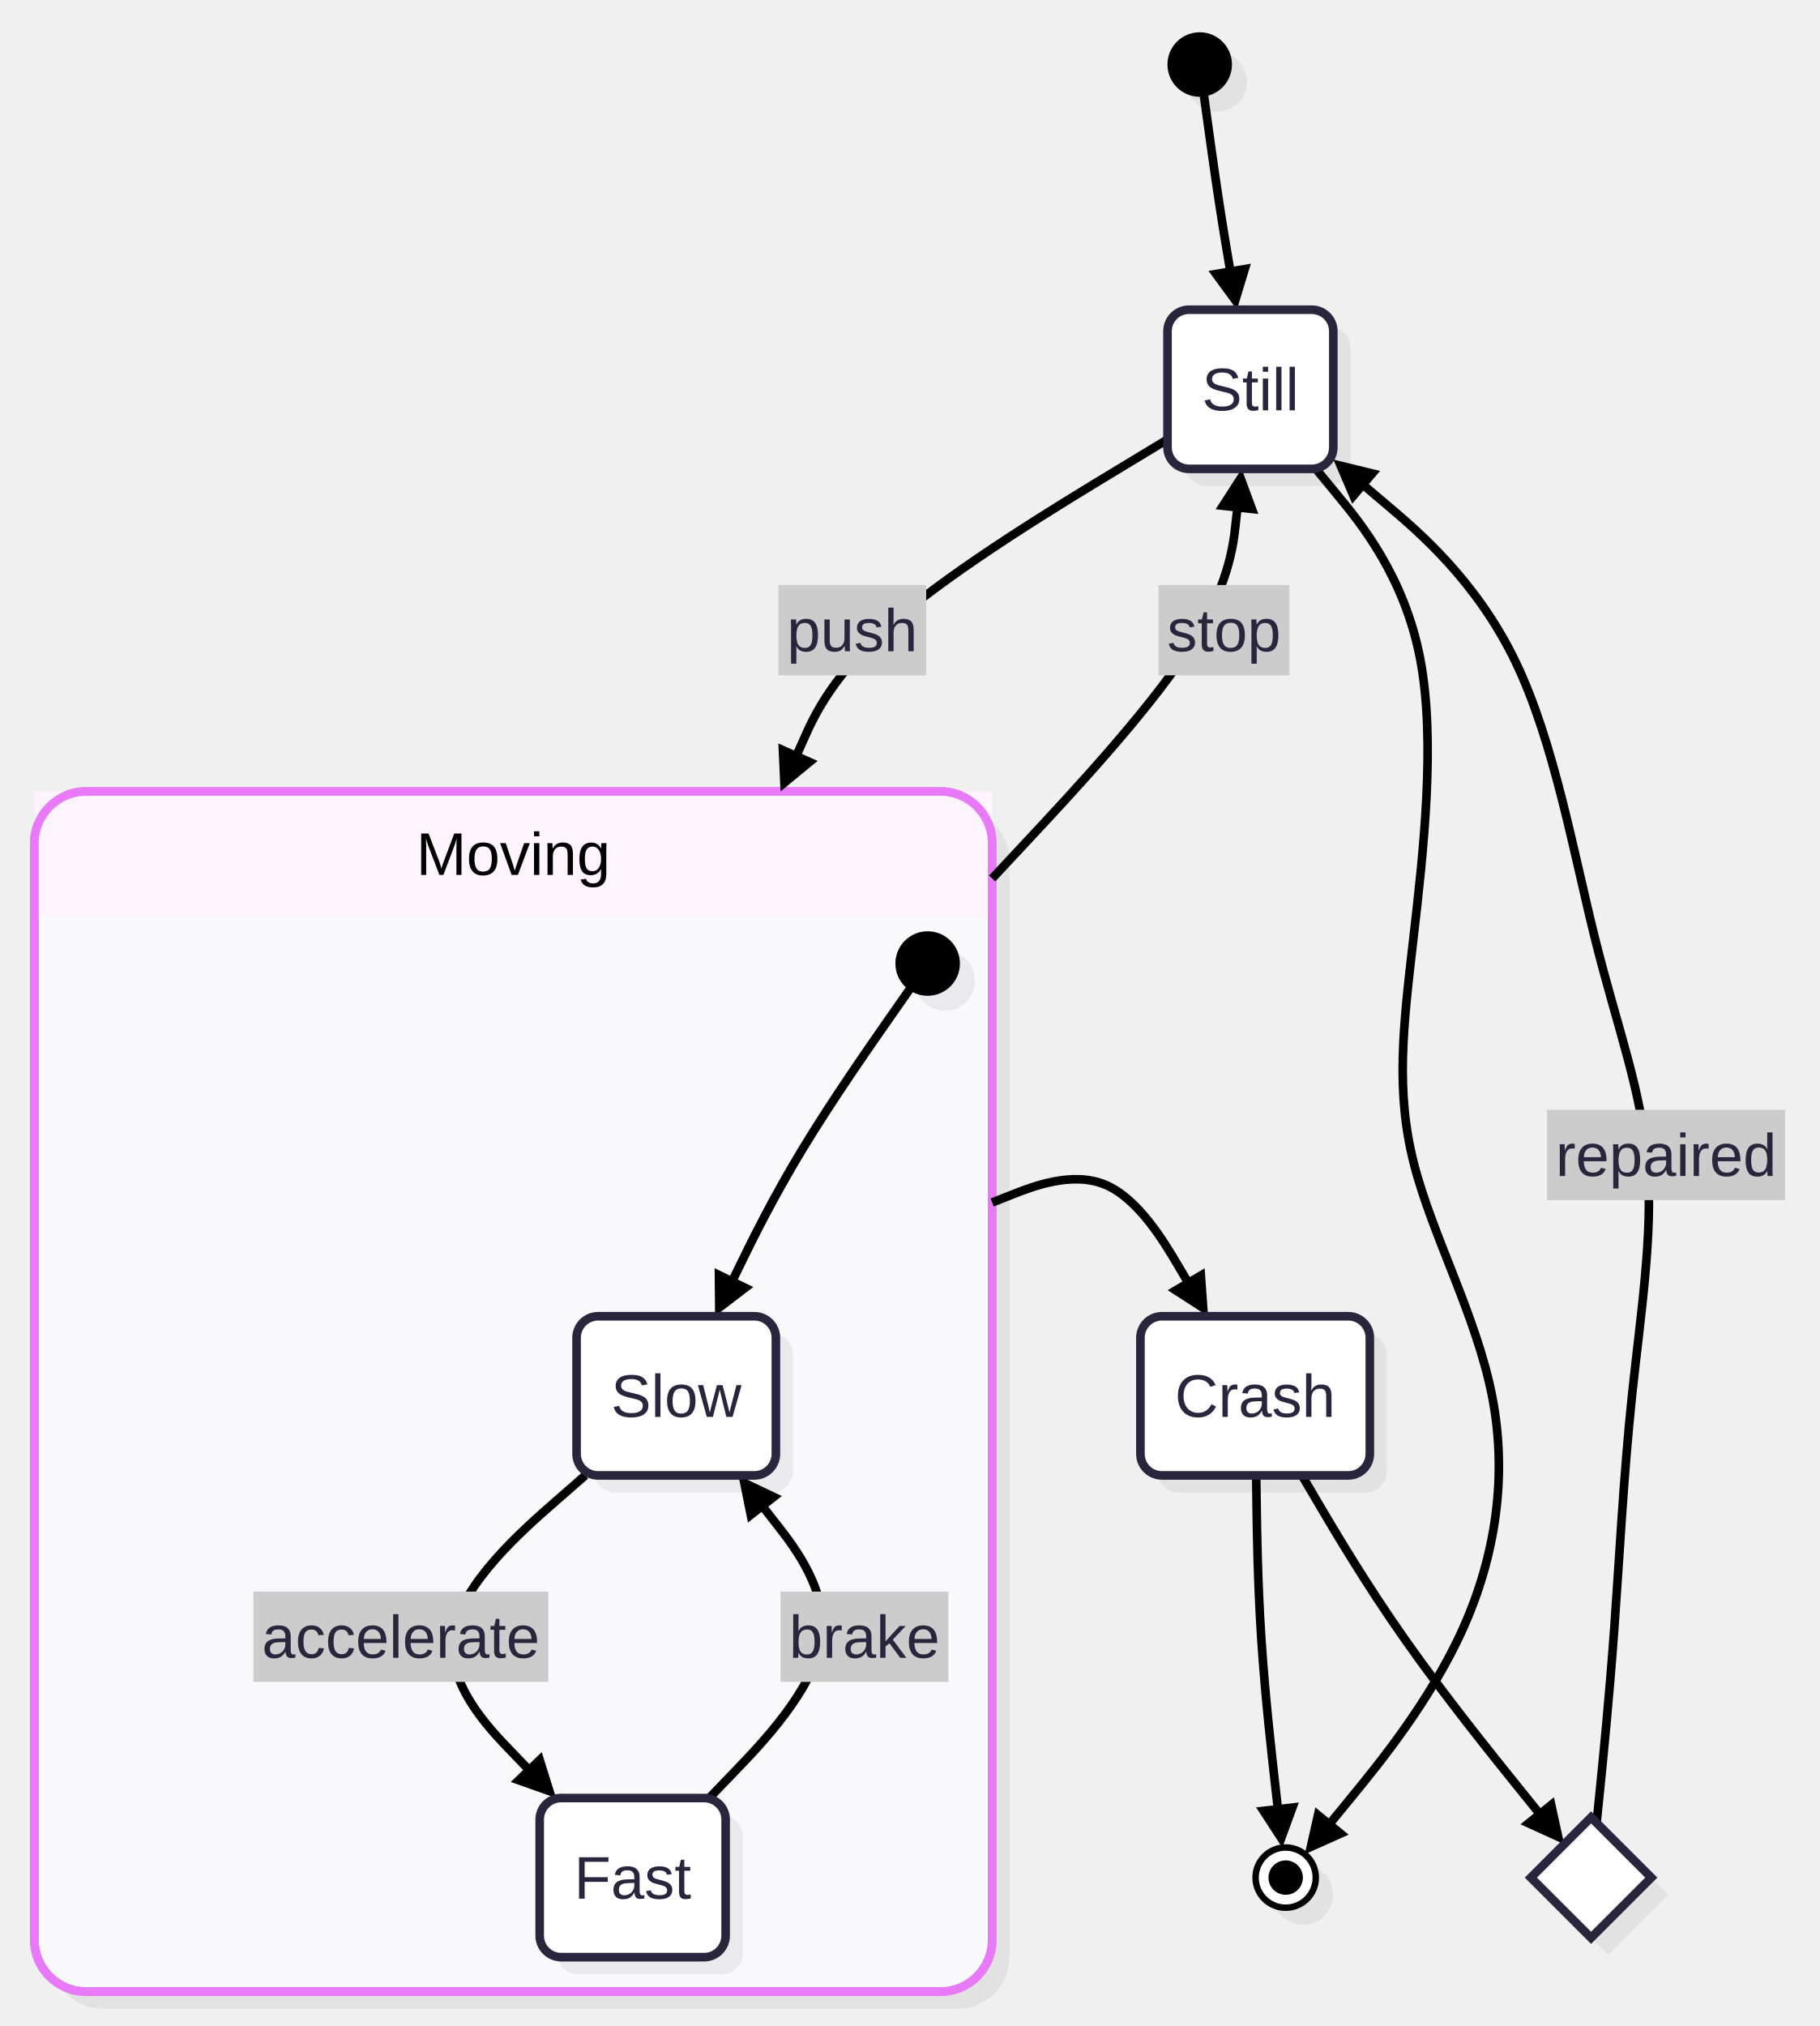
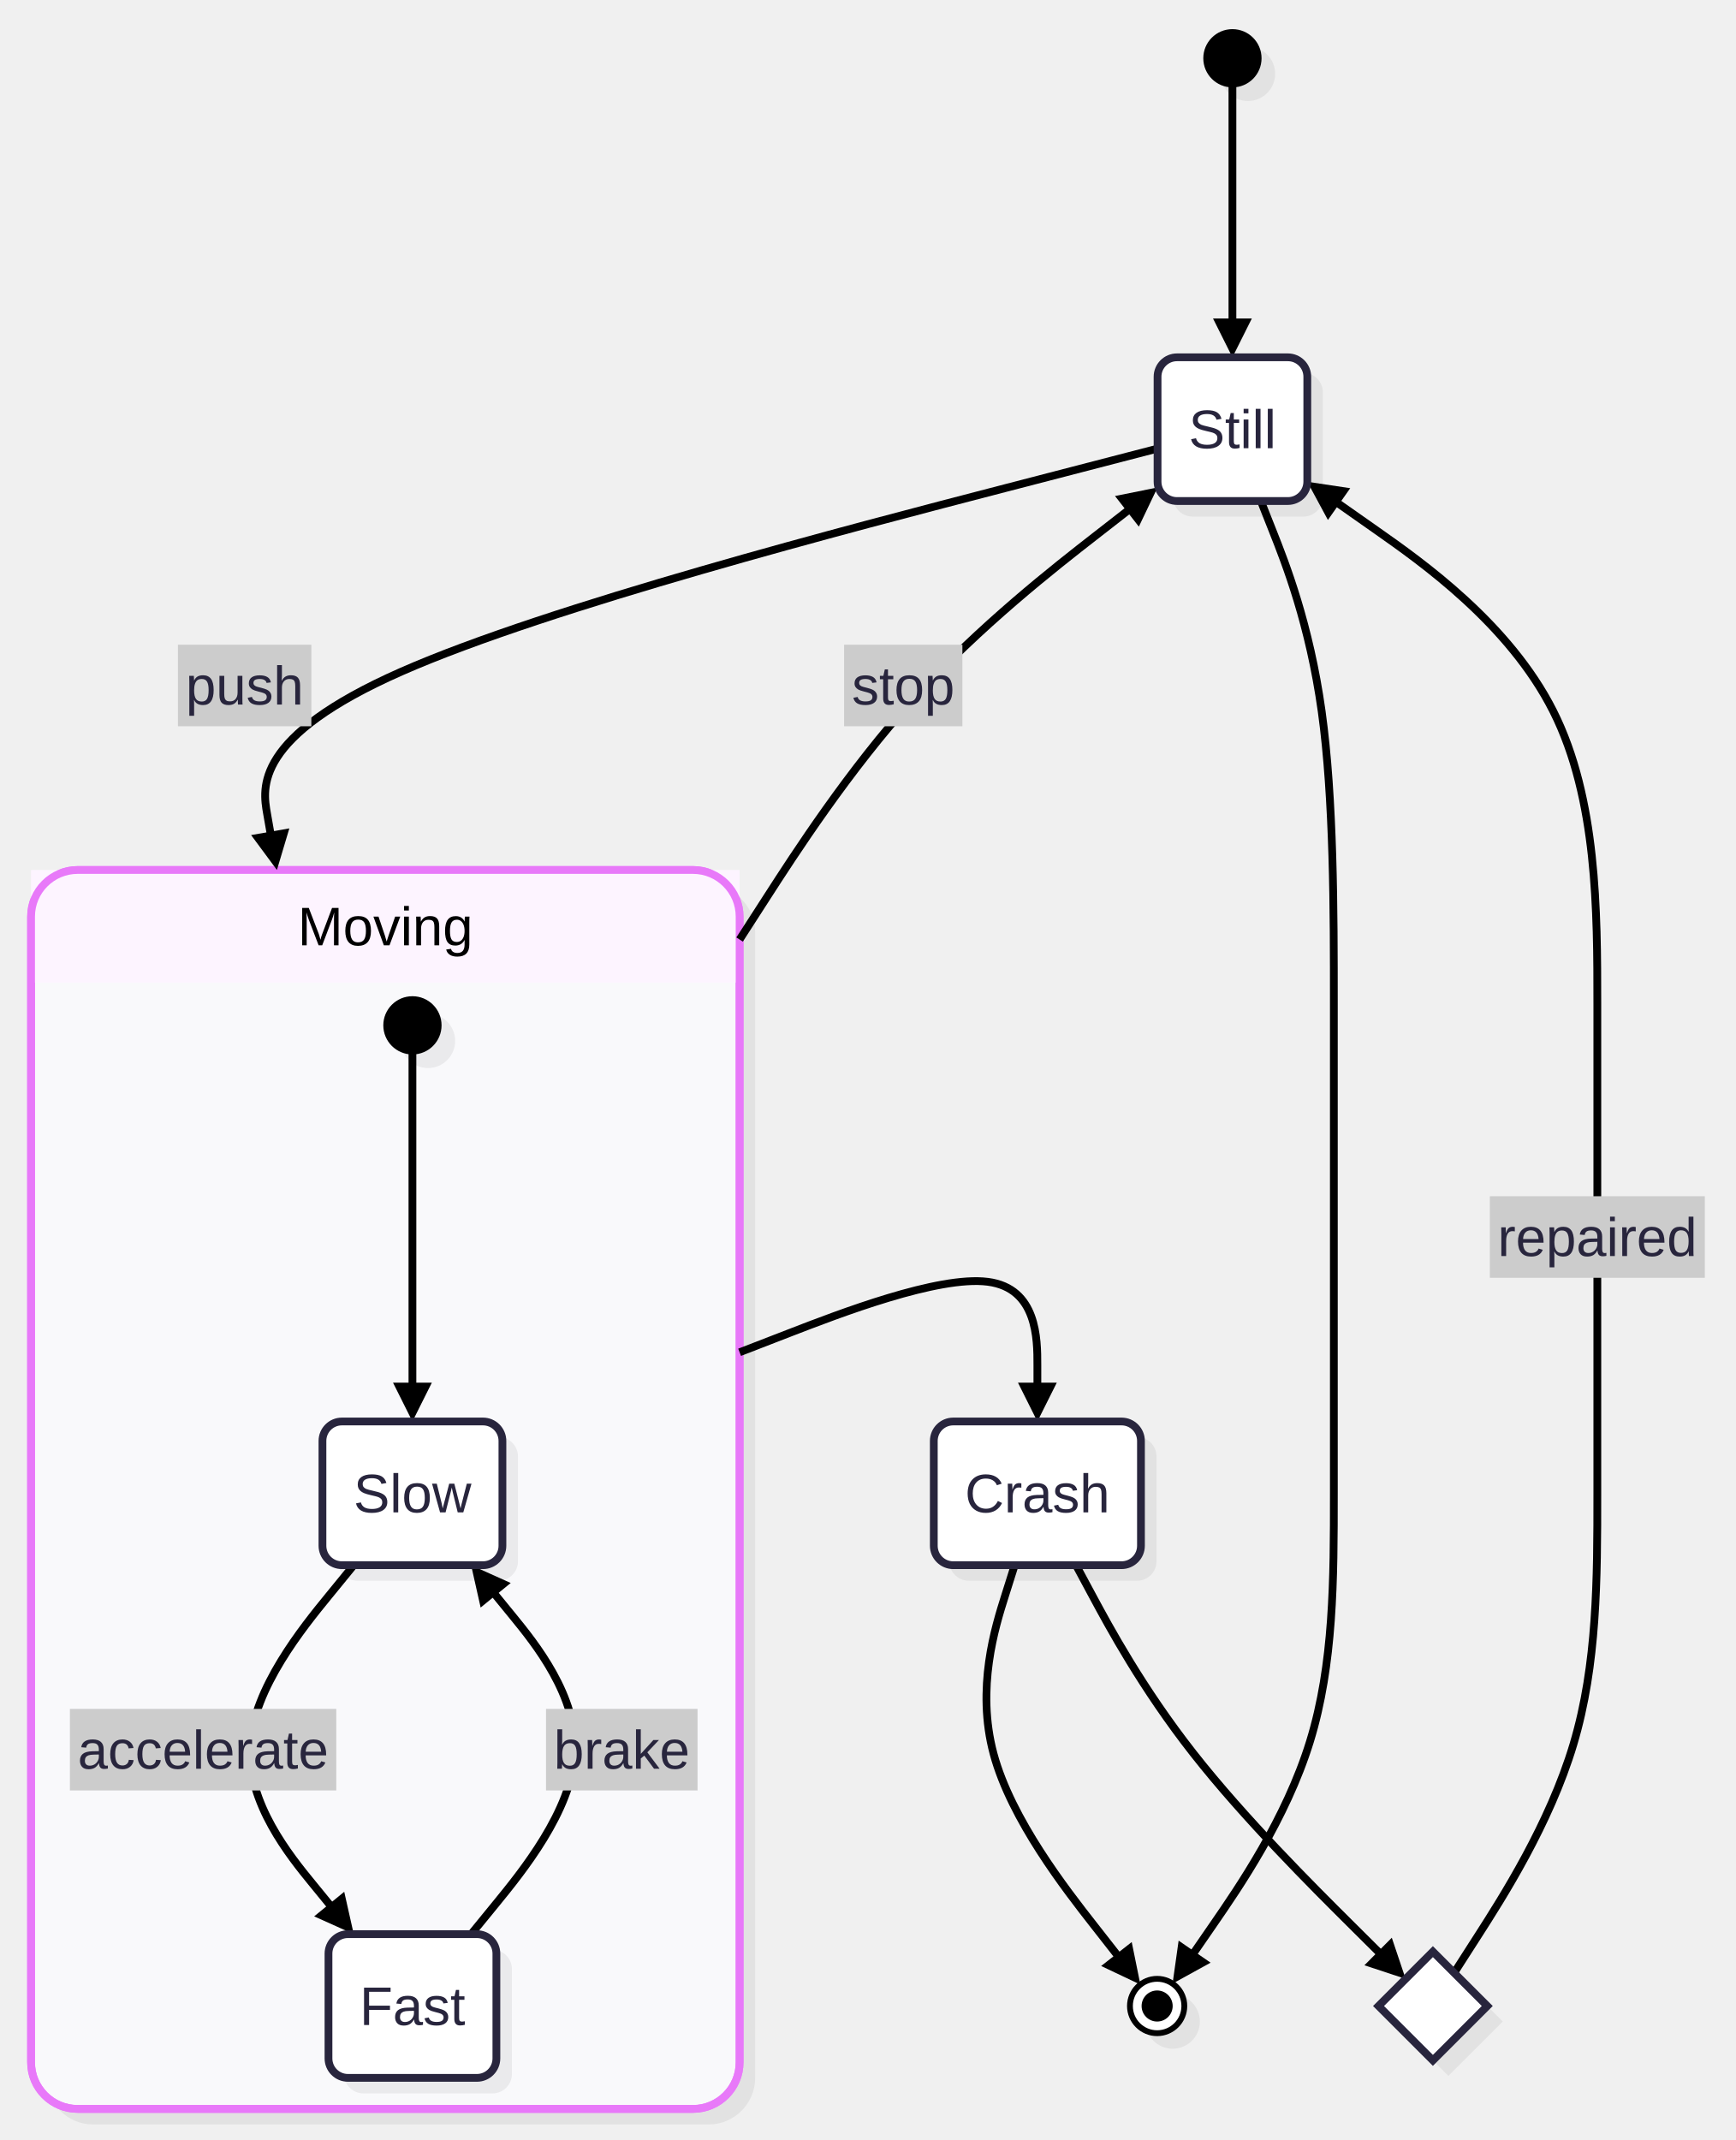
- <svg xmlns="http://www.w3.org/2000/svg" id="my-svg" width="100%" class="statediagram" style="max-width: 423.041px; background-color: white;" viewBox="-8 -8 423.041 471" role="graphics-document document" aria-roledescription="stateDiagram">
+ <svg xmlns="http://www.w3.org/2000/svg" id="my-svg" width="100%" class="statediagram" style="max-width: 446.945px; background-color: white;" viewBox="-8 -8 446.945 551" role="graphics-document document" aria-roledescription="stateDiagram">
  <style>#my-svg{font-family:"Recursive Variable", arial, sans-serif;font-size:16px;}#my-svg text{font-family:"Recursive Variable", arial, sans-serif;}</style>
  <g>
    <g class="clusters">
      <g id="cluster-Moving" class="cluster">
-         <rect class="drop-shadow" x="4" y="180" width="222.677" height="279" rx="12" ry="12" fill="#000000" stroke="none" opacity="0.06" />
-         <rect x="0" y="176" width="222.677" height="279" rx="12" ry="12" fill="#F9F9FB" stroke="#E879F9" stroke-width="2" />
-         <rect x="0" y="176" width="222.677" height="29" fill="#FDF4FF" stroke="none" />
-         <rect x="0" y="176" width="222.677" height="279" rx="12" ry="12" fill="none" stroke="#E879F9" stroke-width="2" />
-         <text class="cluster-label" x="111.338" y="195.4" text-anchor="middle" font-size="14" fill="#000000">Moving</text>
+         <rect class="drop-shadow" x="4" y="220" width="182.427" height="319" rx="12" ry="12" fill="#000000" stroke="none" opacity="0.06" />
+         <rect x="0" y="216" width="182.427" height="319" rx="12" ry="12" fill="#F9F9FB" stroke="#E879F9" stroke-width="2" />
+         <rect x="0" y="216" width="182.427" height="29" fill="#FDF4FF" stroke="none" />
+         <rect x="0" y="216" width="182.427" height="319" rx="12" ry="12" fill="none" stroke="#E879F9" stroke-width="2" />
+         <text class="cluster-label" x="91.213" y="235.4" text-anchor="middle" font-size="14" fill="#000000">Moving</text>
      </g>
    </g>
    <g class="edgePaths">
      <g id="L-root_start-Still-0" class="edgePath">
-         <path class="flowchart-link LS-root_start LE-Still" d="M271.881,13.935L272.455,18.112C273.028,22.29,274.175,30.645,275.234,37.675C276.292,44.704,277.262,50.409,277.747,53.261L278.232,56.113" fill="none" stroke="#000000" stroke-width="2" />
-         <path class="arrowheadPath" d="M279.573,64L272.967,54.98L282.826,53.303Z" fill="#000000" stroke="none" />
+         <path class="flowchart-link LS-root_start LE-Still" d="M309.315,14L309.315,19.833C309.315,25.667,309.315,37.333,309.315,47.667C309.315,58,309.315,67,309.315,71.5L309.315,76" fill="none" stroke="#000000" stroke-width="2" />
+         <path class="arrowheadPath" d="M309.315,84L304.315,74L314.315,74Z" fill="#000000" stroke="none" />
      </g>
      <g id="L-Still-root_end-1" class="edgePath">
-         <path class="flowchart-link LS-Still LE-root_end" d="M297.942,101L303.085,107.25C308.228,113.5,318.515,126,322.189,145.167C325.864,164.333,322.927,190.167,320.575,210.5C318.223,230.833,316.456,245.667,320.705,262.417C324.953,279.167,335.218,297.833,338.897,316.5C342.575,335.167,339.668,353.833,332.158,370.565C324.648,387.298,312.535,402.095,306.479,409.494L300.422,416.893" fill="none" stroke="#000000" stroke-width="2" />
-         <path class="arrowheadPath" d="M295.355,423.083L297.82,412.178L305.558,418.512Z" fill="#000000" stroke="none" />
+         <path class="flowchart-link LS-Still LE-root_end" d="M316.636,121L319.768,128.917C322.901,136.833,329.166,152.667,332.298,175.167C335.43,197.667,335.43,226.833,335.43,250.5C335.43,274.167,335.43,292.333,335.43,312.417C335.43,332.5,335.43,354.5,335.43,376.5C335.43,398.5,335.43,420.5,329.266,440.442C323.102,460.383,310.773,478.267,304.609,487.209L298.444,496.15" fill="none" stroke="#000000" stroke-width="2" />
+         <path class="arrowheadPath" d="M293.904,502.737L295.463,491.666L303.696,497.342Z" fill="#000000" stroke="none" />
      </g>
      <g id="L-Still-Moving-2" class="edgePath">
-         <path class="flowchart-link LS-Still LE-Moving" d="M263.441,94.164L251.229,101.553C239.016,108.942,214.59,123.721,200.137,136.143C185.683,148.564,181.201,158.628,178.96,163.66L176.719,168.692" fill="none" stroke="#000000" stroke-width="2" />
-         <path class="arrowheadPath" d="M173.464,176L172.965,164.831L182.1,168.899Z" fill="#000000" stroke="none" />
+         <path class="flowchart-link LS-Still LE-Moving" d="M290.038,107.503L250.863,117.669C211.688,127.835,133.338,148.168,95.318,164.937C57.298,181.707,59.609,194.913,60.765,201.516L61.921,208.12" fill="none" stroke="#000000" stroke-width="2" />
+         <path class="arrowheadPath" d="M63.3,216L56.651,207.012L66.501,205.288Z" fill="#000000" stroke="none" />
      </g>
      <g id="L-Moving-Still-3" class="edgePath">
-         <path class="flowchart-link LS-Moving LE-Still" d="M222.677,196.232L231.659,186.61C240.642,176.988,258.606,157.744,268.129,143.197C277.652,128.651,278.733,118.801,279.274,113.877L279.815,108.952" fill="none" stroke="#000000" stroke-width="2" />
-         <path class="arrowheadPath" d="M280.688,101L284.567,111.486L274.626,110.395Z" fill="#000000" stroke="none" />
+         <path class="flowchart-link LS-Moving LE-Still" d="M182.427,233.907L189.449,223.006C196.472,212.105,210.517,190.302,227.4,171.722C244.284,153.142,264.005,137.785,273.866,130.106L283.727,122.427" fill="none" stroke="#000000" stroke-width="2" />
+         <path class="arrowheadPath" d="M290.038,117.512L285.221,127.601L279.077,119.711Z" fill="#000000" stroke="none" />
      </g>
      <g id="L-Moving-Crash-4" class="edgePath">
-         <path class="flowchart-link LS-Moving LE-Crash" d="M222.677,271.554L227.344,269.711C232.012,267.869,241.346,264.185,249.033,267.445C256.719,270.705,262.757,280.91,265.776,286.012L268.794,291.115" fill="none" stroke="#000000" stroke-width="2" />
-         <path class="arrowheadPath" d="M272.868,298L263.473,291.939L272.079,286.848Z" fill="#000000" stroke="none" />
+         <path class="flowchart-link LS-Moving LE-Crash" d="M182.427,340.184L195.205,335.237C207.983,330.29,233.54,320.395,246.318,322.031C259.096,323.667,259.096,336.833,259.096,343.417L259.096,350" fill="none" stroke="#000000" stroke-width="2" />
+         <path class="arrowheadPath" d="M259.096,358L254.096,348L264.096,348Z" fill="#000000" stroke="none" />
      </g>
      <g id="L-Crash-root_end-5" class="edgePath">
-         <path class="flowchart-link LS-Crash LE-root_end" d="M284.063,335L284.148,341.25C284.232,347.5,284.401,360,285.263,373.099C286.124,386.199,287.677,399.897,288.454,406.746L289.231,413.596" fill="none" stroke="#000000" stroke-width="2" />
-         <path class="arrowheadPath" d="M290.132,421.545L284.037,412.172L293.974,411.045Z" fill="#000000" stroke="none" />
+         <path class="flowchart-link LS-Crash LE-root_end" d="M253.256,395L250.757,402.917C248.258,410.833,243.26,426.667,247.831,443.615C252.402,460.563,266.543,478.626,273.614,487.657L280.684,496.689" fill="none" stroke="#000000" stroke-width="2" />
+         <path class="arrowheadPath" d="M285.615,502.988L275.514,498.196L283.388,492.032Z" fill="#000000" stroke="none" />
      </g>
      <g id="L-Moving_start-Slow-6" class="edgePath">
-         <path class="flowchart-link LS-Moving_start LE-Slow" d="M203.666,221.737L199.149,228.197C194.632,234.658,185.598,247.579,178.614,259.091C171.63,270.604,166.696,280.708,164.23,285.759L161.763,290.811" fill="none" stroke="#000000" stroke-width="2" />
-         <path class="arrowheadPath" d="M158.252,298L158.147,286.82L167.133,291.208Z" fill="#000000" stroke="none" />
+         <path class="flowchart-link LS-Moving_start LE-Slow" d="M98.19,263L98.19,270.917C98.19,278.833,98.19,294.667,98.19,309.167C98.19,323.667,98.19,336.833,98.19,343.417L98.19,350" fill="none" stroke="#000000" stroke-width="2" />
+         <path class="arrowheadPath" d="M98.19,358L93.19,348L103.19,348Z" fill="#000000" stroke="none" />
      </g>
      <g id="L-Slow-Fast-7" class="edgePath">
-         <path class="flowchart-link LS-Slow LE-Fast" d="M128.067,335L120.921,341.25C113.775,347.5,99.484,360,97.429,371.539C95.374,383.079,105.556,393.657,110.647,398.947L115.737,404.236" fill="none" stroke="#000000" stroke-width="2" />
-         <path class="arrowheadPath" d="M121.285,410L110.748,406.262L117.953,399.328Z" fill="#000000" stroke="none" />
+         <path class="flowchart-link LS-Slow LE-Fast" d="M83.082,395L76.617,402.917C70.152,410.833,57.221,426.667,56.378,441.467C55.535,456.268,66.778,470.036,72.4,476.92L78.022,483.804" fill="none" stroke="#000000" stroke-width="2" />
+         <path class="arrowheadPath" d="M83.082,490L72.884,485.417L80.629,479.092Z" fill="#000000" stroke="none" />
      </g>
      <g id="L-Fast-Slow-8" class="edgePath">
-         <path class="flowchart-link LS-Fast LE-Slow" d="M156.897,410L162.913,403.75C168.928,397.5,180.959,385,182.91,373.551C184.862,362.101,176.734,351.702,172.67,346.503L168.606,341.303" fill="none" stroke="#000000" stroke-width="2" />
-         <path class="arrowheadPath" d="M163.679,335L173.777,339.8L165.898,345.958Z" fill="#000000" stroke="none" />
+         <path class="flowchart-link LS-Fast LE-Slow" d="M113.298,490L119.763,482.083C126.228,474.167,139.159,458.333,140.002,443.533C140.845,428.732,129.602,414.964,123.98,408.08L118.358,401.196" fill="none" stroke="#000000" stroke-width="2" />
+         <path class="arrowheadPath" d="M113.298,395L123.496,399.583L115.751,405.908Z" fill="#000000" stroke="none" />
      </g>
      <g id="L-Crash-check-9" class="edgePath">
-         <path class="flowchart-link LS-Crash LE-check" d="M294.698,335L298.375,341.25C302.052,347.5,309.406,360,318.732,373.254C328.057,386.508,339.353,400.515,345.001,407.519L350.649,414.523" fill="none" stroke="#000000" stroke-width="2" />
-         <path class="arrowheadPath" d="M355.671,420.75L345.502,416.104L353.286,409.827Z" fill="#000000" stroke="none" />
+         <path class="flowchart-link LS-Crash LE-check" d="M269.047,395L273.305,402.917C277.563,410.833,286.08,426.667,299.279,443.479C312.478,460.292,330.36,478.083,339.301,486.979L348.242,495.875" fill="none" stroke="#000000" stroke-width="2" />
+         <path class="arrowheadPath" d="M353.913,501.518L343.297,498.009L350.35,490.92Z" fill="#000000" stroke="none" />
      </g>
      <g id="L-check-Still-10" class="edgePath">
-         <path class="flowchart-link LS-check LE-Still" d="M363.209,415.788L363.939,408.573C364.67,401.358,366.132,386.929,367.332,370.381C368.532,353.833,369.471,335.167,371.433,316.5C373.395,297.833,376.38,279.167,375.033,262.417C373.686,245.667,368.007,230.833,362.913,210.5C357.819,190.167,353.31,164.333,344.272,145.668C335.234,127.003,321.666,115.505,314.882,109.757L308.099,104.008" fill="none" stroke="#000000" stroke-width="2" />
-         <path class="arrowheadPath" d="M301.995,98.836L312.857,101.486L306.392,109.115Z" fill="#000000" stroke="none" />
+         <path class="flowchart-link LS-check LE-Still" d="M366.402,499.971L372.546,490.393C378.691,480.814,390.98,461.657,397.124,441.079C403.268,420.5,403.268,398.5,403.268,376.5C403.268,354.5,403.268,332.5,403.268,312.417C403.268,292.333,403.268,274.167,403.268,250.5C403.268,226.833,403.268,197.667,391.914,175.107C380.559,152.547,357.849,136.594,346.494,128.617L335.139,120.64" fill="none" stroke="#000000" stroke-width="2" />
+         <path class="arrowheadPath" d="M328.592,116.042L339.649,117.699L333.901,125.881Z" fill="#000000" stroke="none" />
      </g>
    </g>
    <g class="edgeLabels">
      <g class="edgeLabel">
-         <rect x="172.989" y="128" width="34.352" height="21" fill="#cccccc" stroke="none" />
-         <text x="190.165" y="143.4" text-anchor="middle" font-size="14" fill="#28253D">push</text>
+         <rect x="37.811" y="158" width="34.352" height="21" fill="#cccccc" stroke="none" />
+         <text x="54.987" y="173.4" text-anchor="middle" font-size="14" fill="#28253D">push</text>
      </g>
      <g class="edgeLabel">
-         <rect x="261.341" y="128" width="30.46" height="21" fill="#cccccc" stroke="none" />
-         <text x="276.571" y="143.4" text-anchor="middle" font-size="14" fill="#28253D">stop</text>
+         <rect x="209.332" y="158" width="30.46" height="21" fill="#cccccc" stroke="none" />
+         <text x="224.562" y="173.4" text-anchor="middle" font-size="14" fill="#28253D">stop</text>
      </g>
      <g class="edgeLabel">
-         <rect x="50.901" y="362" width="68.582" height="21" fill="#cccccc" stroke="none" />
-         <text x="85.192" y="377.4" text-anchor="middle" font-size="14" fill="#28253D">accelerate</text>
+         <rect x="10" y="432" width="68.582" height="21" fill="#cccccc" stroke="none" />
+         <text x="44.291" y="447.4" text-anchor="middle" font-size="14" fill="#28253D">accelerate</text>
      </g>
      <g class="edgeLabel">
-         <rect x="173.483" y="362" width="39.014" height="21" fill="#cccccc" stroke="none" />
-         <text x="192.99" y="377.4" text-anchor="middle" font-size="14" fill="#28253D">brake</text>
+         <rect x="132.582" y="432" width="39.014" height="21" fill="#cccccc" stroke="none" />
+         <text x="152.089" y="447.4" text-anchor="middle" font-size="14" fill="#28253D">brake</text>
      </g>
      <g class="edgeLabel">
-         <rect x="351.689" y="250" width="55.352" height="21" fill="#cccccc" stroke="none" />
-         <text x="379.365" y="265.4" text-anchor="middle" font-size="14" fill="#28253D">repaired</text>
+         <rect x="375.592" y="300" width="55.352" height="21" fill="#cccccc" stroke="none" />
+         <text x="403.268" y="315.4" text-anchor="middle" font-size="14" fill="#28253D">repaired</text>
      </g>
    </g>
    <g class="nodes">
      <g id="state-root_start-0" class="node default">
-         <circle class="drop-shadow" cx="274.929" cy="11" r="7" fill="#000000" stroke="none" opacity="0.06" />
-         <circle cx="270.929" cy="7" r="7" fill="#000000" stroke="#000000" stroke-width="1" />
+         <circle class="drop-shadow" cx="313.315" cy="11" r="7" fill="#000000" stroke="none" opacity="0.06" />
+         <circle cx="309.315" cy="7" r="7" fill="#000000" stroke="#000000" stroke-width="1" />
      </g>
      <g id="state-Still-1" class="node default">
-         <rect class="drop-shadow" x="267.441" y="68" width="38.554" height="37" rx="5" ry="5" fill="#000000" stroke="none" opacity="0.06" />
-         <rect class="basic label-container" x="263.441" y="64" width="38.554" height="37" rx="5" ry="5" fill="#ffffff" stroke="#28253D" stroke-width="2" />
-         <text class="nodeLabel" x="282.718" y="87.4" text-anchor="middle" font-size="14" fill="#28253D">Still</text>
+         <rect class="drop-shadow" x="294.038" y="88" width="38.554" height="37" rx="5" ry="5" fill="#000000" stroke="none" opacity="0.06" />
+         <rect class="basic label-container" x="290.038" y="84" width="38.554" height="37" rx="5" ry="5" fill="#ffffff" stroke="#28253D" stroke-width="2" />
+         <text class="nodeLabel" x="309.315" y="107.4" text-anchor="middle" font-size="14" fill="#28253D">Still</text>
      </g>
      <g id="state-root_end-2" class="node default">
-         <circle class="drop-shadow" cx="294.921" cy="432.5" r="7" fill="#000000" stroke="none" opacity="0.06" />
-         <circle cx="290.921" cy="428.5" r="7" fill="#ffffff" stroke="#000000" stroke-width="1.5" />
-         <circle cx="290.921" cy="428.5" r="4" fill="#000000" stroke="none" />
+         <circle class="drop-shadow" cx="293.93" cy="512.5" r="7" fill="#000000" stroke="none" opacity="0.06" />
+         <circle cx="289.93" cy="508.5" r="7" fill="#ffffff" stroke="#000000" stroke-width="1.5" />
+         <circle cx="289.93" cy="508.5" r="4" fill="#000000" stroke="none" />
      </g>
      <g id="state-Crash-3" class="node default">
-         <rect class="drop-shadow" x="261.144" y="302" width="53.338" height="37" rx="5" ry="5" fill="#000000" stroke="none" opacity="0.06" />
-         <rect class="basic label-container" x="257.144" y="298" width="53.338" height="37" rx="5" ry="5" fill="#ffffff" stroke="#28253D" stroke-width="2" />
-         <text class="nodeLabel" x="283.813" y="321.4" text-anchor="middle" font-size="14" fill="#28253D">Crash</text>
+         <rect class="drop-shadow" x="236.427" y="362" width="53.338" height="37" rx="5" ry="5" fill="#000000" stroke="none" opacity="0.06" />
+         <rect class="basic label-container" x="232.427" y="358" width="53.338" height="37" rx="5" ry="5" fill="#ffffff" stroke="#28253D" stroke-width="2" />
+         <text class="nodeLabel" x="259.096" y="381.4" text-anchor="middle" font-size="14" fill="#28253D">Crash</text>
      </g>
      <g id="state-Moving_start-4" class="node default">
-         <circle class="drop-shadow" cx="211.677" cy="220" r="7" fill="#000000" stroke="none" opacity="0.06" />
-         <circle cx="207.677" cy="216" r="7" fill="#000000" stroke="#000000" stroke-width="1" />
+         <circle class="drop-shadow" cx="102.19" cy="260" r="7" fill="#000000" stroke="none" opacity="0.06" />
+         <circle cx="98.19" cy="256" r="7" fill="#000000" stroke="#000000" stroke-width="1" />
      </g>
      <g id="state-Slow-5" class="node default">
-         <rect class="drop-shadow" x="130.05" y="302" width="46.338" height="37" rx="5" ry="5" fill="#000000" stroke="none" opacity="0.06" />
-         <rect class="basic label-container" x="126.05" y="298" width="46.338" height="37" rx="5" ry="5" fill="#ffffff" stroke="#28253D" stroke-width="2" />
-         <text class="nodeLabel" x="149.219" y="321.4" text-anchor="middle" font-size="14" fill="#28253D">Slow</text>
+         <rect class="drop-shadow" x="79.021" y="362" width="46.338" height="37" rx="5" ry="5" fill="#000000" stroke="none" opacity="0.06" />
+         <rect class="basic label-container" x="75.021" y="358" width="46.338" height="37" rx="5" ry="5" fill="#ffffff" stroke="#28253D" stroke-width="2" />
+         <text class="nodeLabel" x="98.19" y="381.4" text-anchor="middle" font-size="14" fill="#28253D">Slow</text>
      </g>
      <g id="state-Fast-6" class="node default">
-         <rect class="drop-shadow" x="121.476" y="414" width="43.23" height="37" rx="5" ry="5" fill="#000000" stroke="none" opacity="0.06" />
-         <rect class="basic label-container" x="117.476" y="410" width="43.23" height="37" rx="5" ry="5" fill="#ffffff" stroke="#28253D" stroke-width="2" />
-         <text class="nodeLabel" x="139.091" y="433.4" text-anchor="middle" font-size="14" fill="#28253D">Fast</text>
+         <rect class="drop-shadow" x="80.575" y="494" width="43.23" height="37" rx="5" ry="5" fill="#000000" stroke="none" opacity="0.06" />
+         <rect class="basic label-container" x="76.575" y="490" width="43.23" height="37" rx="5" ry="5" fill="#ffffff" stroke="#28253D" stroke-width="2" />
+         <text class="nodeLabel" x="98.19" y="513.4" text-anchor="middle" font-size="14" fill="#28253D">Fast</text>
      </g>
      <g id="state-check-7" class="node default">
-         <path class="drop-shadow" d="M365.921,418.5L379.921,432.5L365.921,446.5L351.921,432.5Z" fill="#000000" stroke="none" opacity="0.06" />
-         <path class="label-container" d="M361.921,414.5L375.921,428.5L361.921,442.5L347.921,428.5Z" fill="#ffffff" stroke="#28253D" stroke-width="2" />
+         <path class="drop-shadow" d="M364.93,498.5L378.93,512.5L364.93,526.5L350.93,512.5Z" fill="#000000" stroke="none" opacity="0.06" />
+         <path class="label-container" d="M360.93,494.5L374.93,508.5L360.93,522.5L346.93,508.5Z" fill="#ffffff" stroke="#28253D" stroke-width="2" />
      </g>
    </g>
  </g>
</svg>
